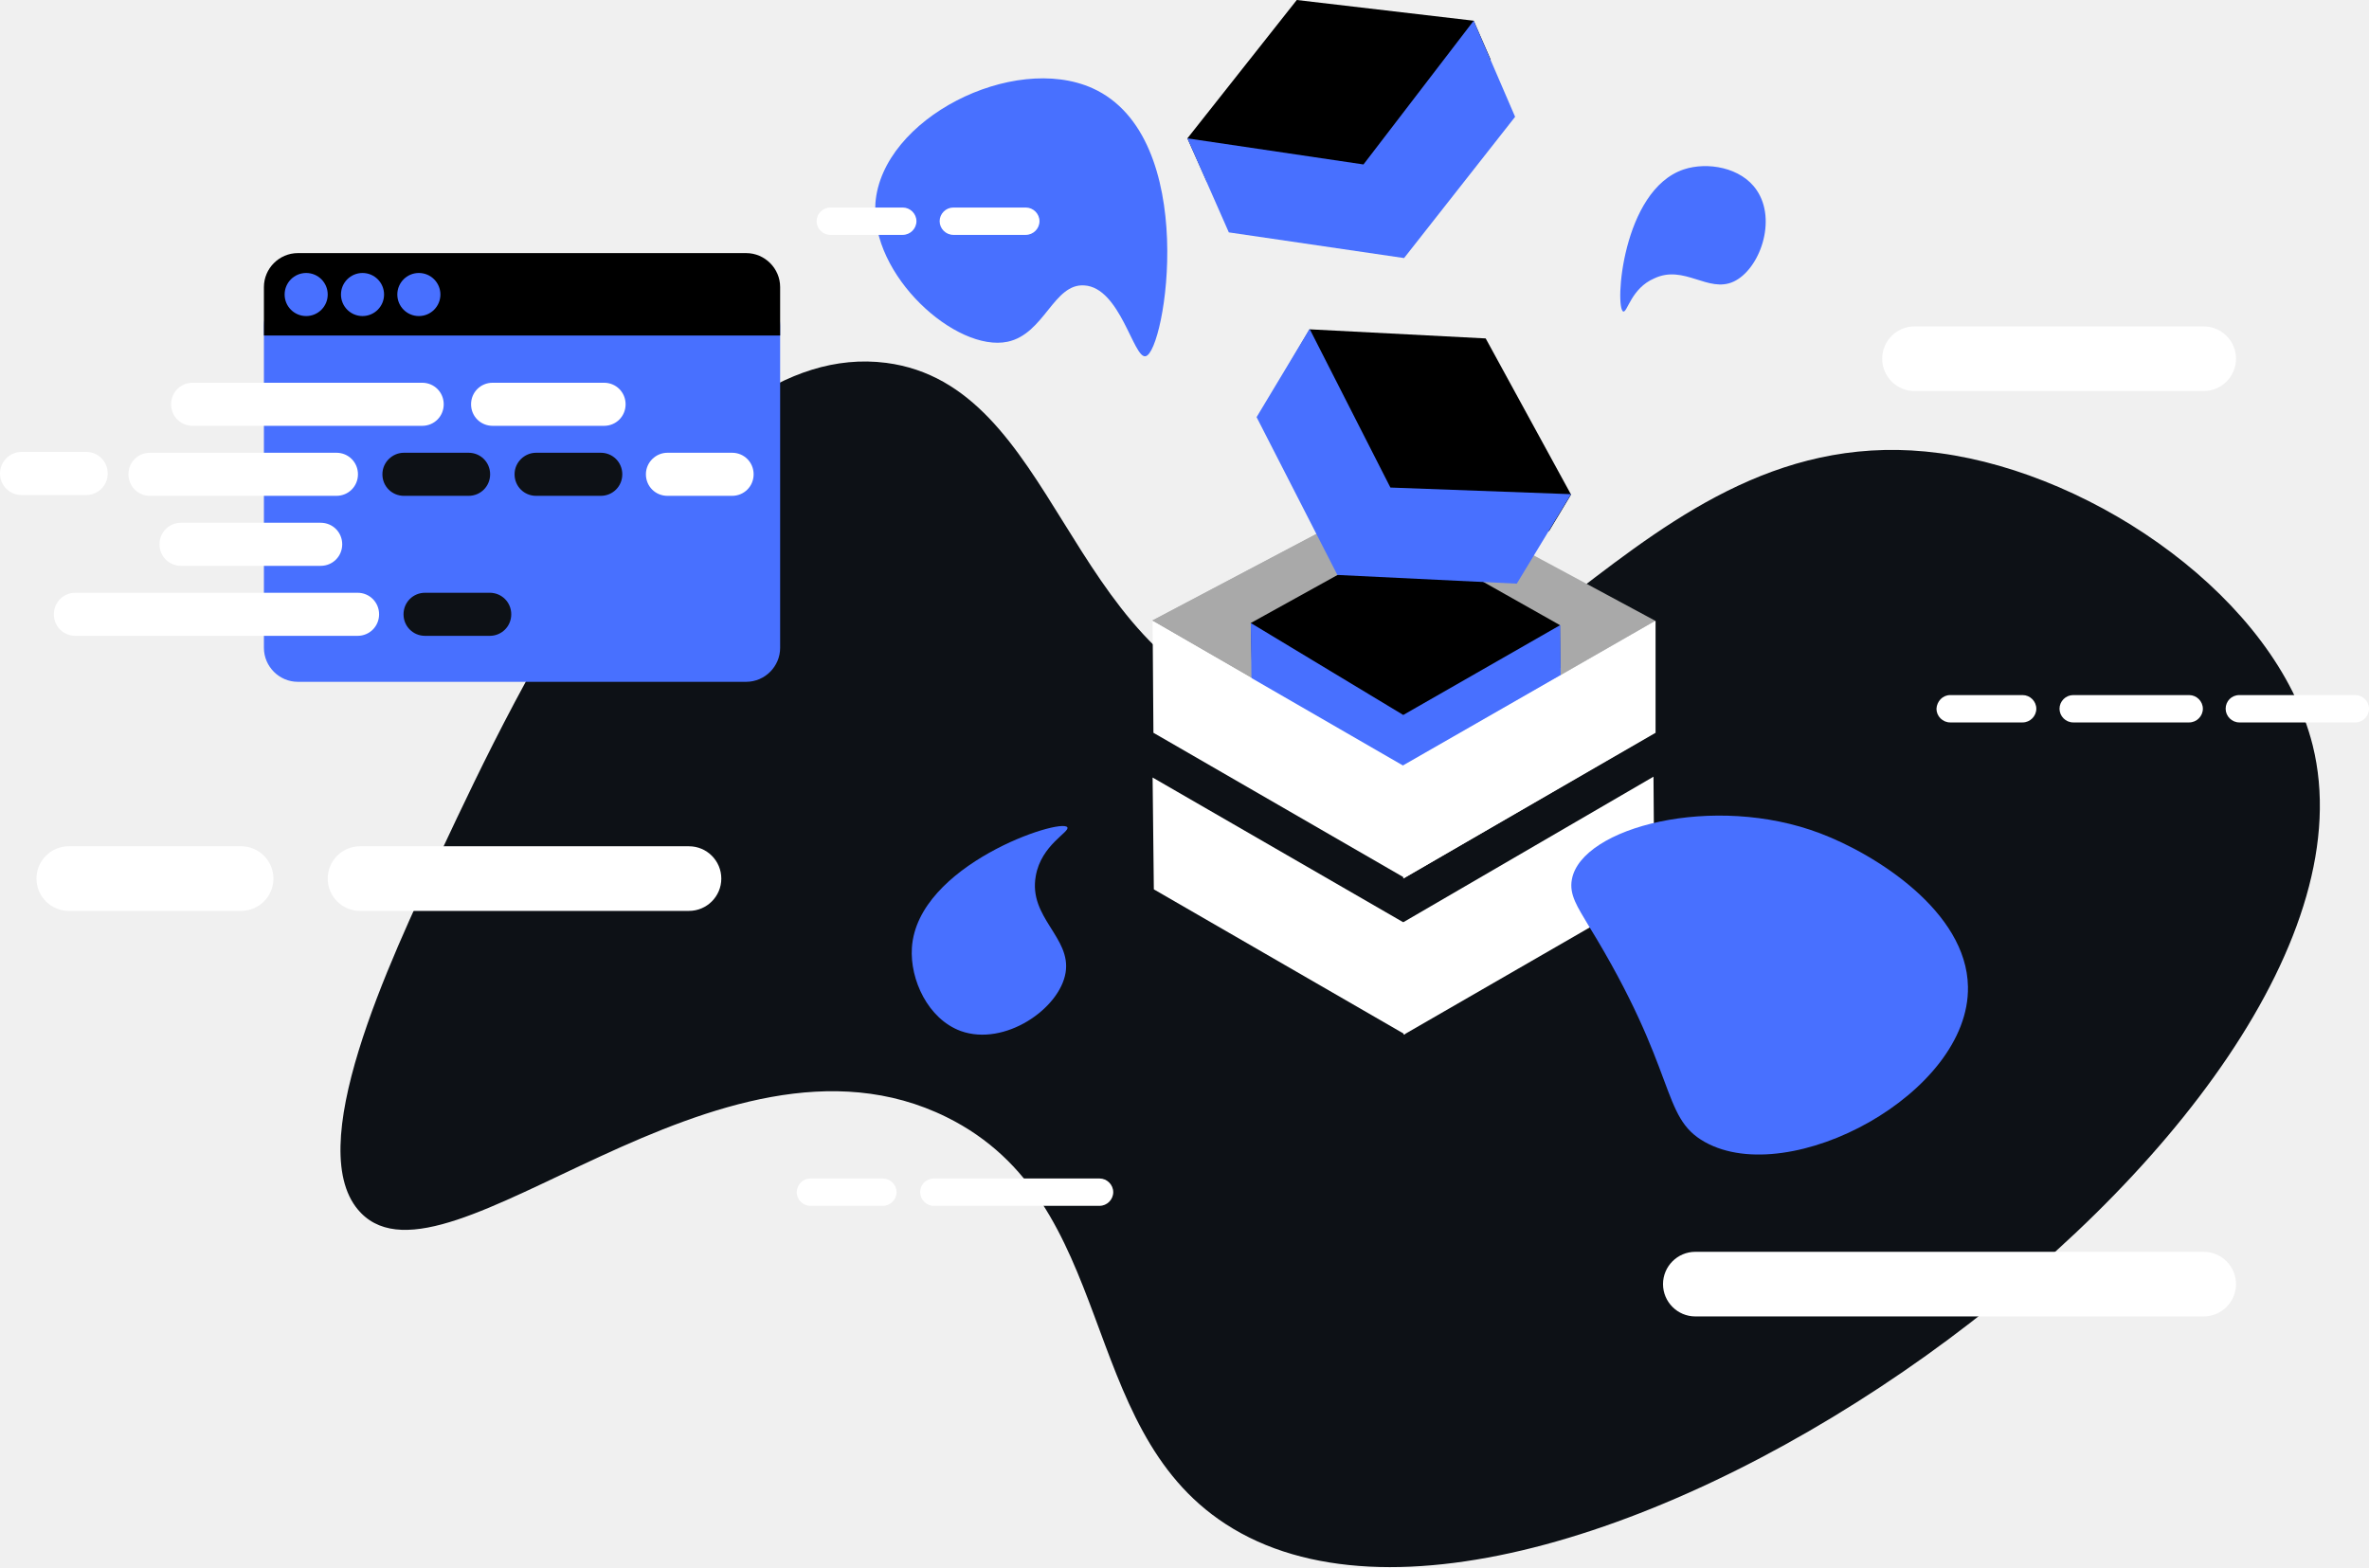
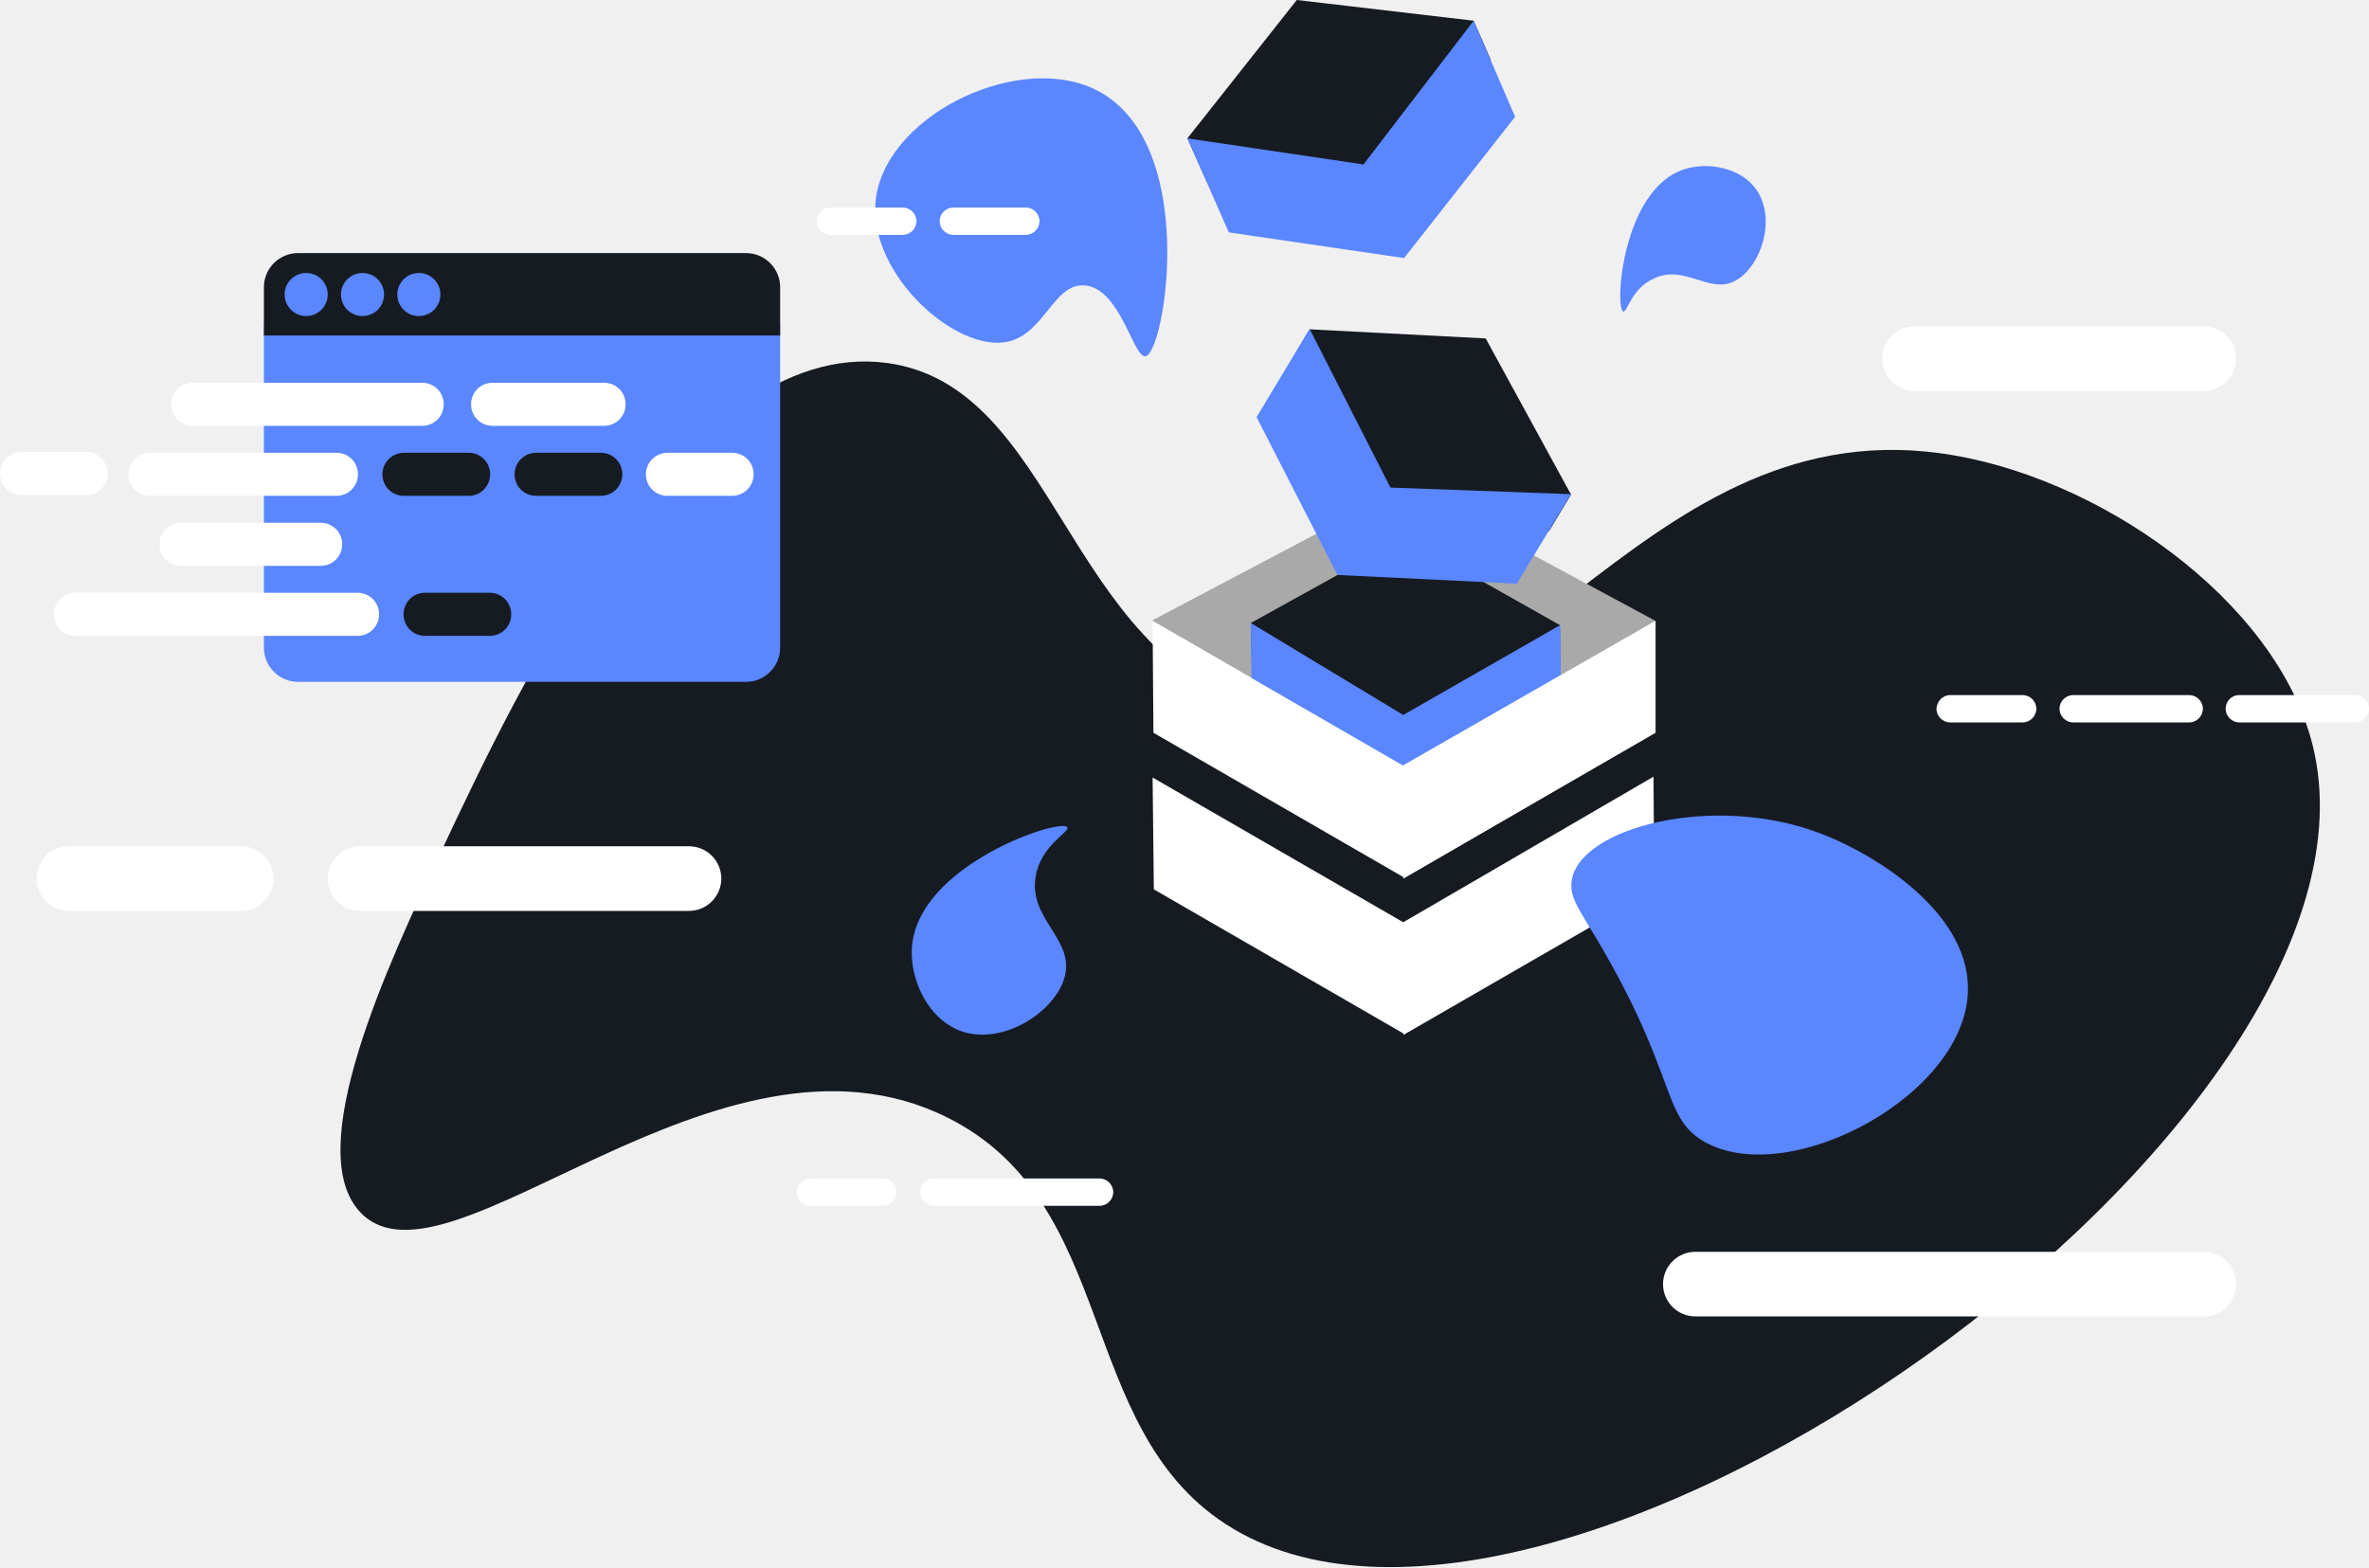
<svg xmlns="http://www.w3.org/2000/svg" version="1.1" id="a" x="0px" y="0px" viewBox="0 0 571.8 378.4" style="enable-background:new 0 0 571.8 378.4;" xml:space="preserve">
  <style type="text/css">
        .st0{fill:#FFFFFF;}
- 	.st1{fill:#0d1116;}
+ 	.st1{fill:#161b22;}
	.st2{fill:darkgray;}
- 	.st3{fill:#4870FF;}
- 	.st4{fill:#000;}
+ 	.st3{fill:#5a86ff;}
+ 	.st4{fill:#161b22;}

    
    .floating-cube {
        animation: floatAnim 5s ease-in-out infinite;

      }
      .floating-cube2 {
        animation: floatAnim2 5s ease-in-out infinite;
        
        }

      .floating-cube3 {
        animation: floatAnim3 5s ease-in-out infinite;
      }

      .floating-window {
        animation: floatAnimx 5s ease-in-out infinite;
      }

      @keyframes rotating {
  from {
    -ms-transform: rotate(20deg);
    -moz-transform: rotate(20deg);
    -webkit-transform: rotate(20deg);
    -o-transform: rotate(20deg);
    transform: rotate(20deg);
  }
  to {
    -ms-transform: rotate(360deg);
    -moz-transform: rotate(360deg);
    -webkit-transform: rotate(360deg);
    -o-transform: rotate(360deg);
    transform: rotate(360deg);
  }
}

      @keyframes tiltImage {
  0% {
    transform: skewY(5deg);
  }
  50% {
    transform: skewY(-5deg);
  }
  100% {
    transform: skewY(5deg);
  }
}


      @keyframes floatAnim {
        0% {
          transform: translate(0px,0px);
          -ms-transform: rotate(0deg);
    -moz-transform: rotate(0deg);
    -webkit-transform: rotate(0deg);
    -o-transform: rotate(0deg);
    transform: rotate(0deg);
        }
        50% {
          transform: translate(0px,15px);
             -ms-transform: rotate(5deg);
    -moz-transform: rotate(5deg);
    -webkit-transform: rotate(5deg);
    -o-transform: rotate(5deg);
    transform: rotate(5deg);
           
        }
        100% {
          transform: translate(0px,0px);
          -ms-transform: rotate(0deg);
    -moz-transform: rotate(0deg);
    -webkit-transform: rotate(0deg);
    -o-transform: rotate(0deg);
    transform: rotate(0deg);
        }
      }

      @keyframes floatAnim2 {
        0% {
          transform: translate(10px,-10px);
        }
        40% {
          transform: translate(10px,0px);
        }
        100% {
          transform: translate(10px,-10px);
        }
      }

       @keyframes floatAnimx {
        0% {
          transform: translate(0px,0px);
        }
        40% {
          transform: translate(10px,0px);
        }
        100% {
          transform: translate(0px,0px);
        }
      }

      @keyframes floatAnim3 {
        0% {
          transform: translate(0px,-10px);
        }
        50% {
          transform: translate(0px,5px);
        }
        100% {
          transform: translate(0px,-10px);
        }
    </style>
  <path class="st0" d="M405.2,155.5l-66.6-35.8l-1,37.2l0.3,37.2L405.2,155.5z" />
  <path class="st1" d="M106.6,205.3c18.3-38.9,58.3-124,107.3-117.7c41.3,5.4,43,69.8,90.2,83.6c58.5,17.1,90.1-71.8,164.1-61.8  c37.9,5.1,81.2,35.4,90,70.5c22.8,91.5-184.3,238.9-262.4,188c-36.3-23.6-25.7-77.6-67.3-98.2c-55.1-27.3-120.4,44.7-141.4,23.1  C72.5,277.8,93.8,232.5,106.6,205.3L106.6,205.3z" />
  <path class="st2" d="M399.6,149.9l-60.2-32.4l-61.2,32.3l60.6,35L399.6,149.9z" />
  <path class="st0" d="M278.2,187.7l60.6,35l3.8,7.3v3l-3.5,16.7l-60.6-35L278.2,187.7L278.2,187.7z" />
  <path class="st0" d="M338.6,222.7l0.2,27.1l60.5-34.9l-0.2-27.4L338.6,222.7L338.6,222.7z" />
  <path class="st3" d="M391.8,75.2c-2.1-0.8-0.3-29.3,14.6-34.3c5.7-1.9,13.9-0.5,17.6,5c5,7.3,0.7,19.2-5.6,22.1  c-6.1,2.8-11.9-4.2-19.1-0.8C393.7,69.6,392.8,75.5,391.8,75.2L391.8,75.2z" />
  <path class="st2" d="M339.3,117.5l-61.2,32.3l60.6,35" />
  <g id="cube3" class="floating-cube3">
    <path class="st4" d="M301.9,150.4l37.2-20.6l37.4,21.1l0.1,10.3L338.8,183l-36.6-21.1L301.9,150.4L301.9,150.4z" />
    <path class="st3" d="M301.9,150.4l36.8,22.2l37.9-21.7l0.2,25.3l-37.9,21.1l-36.7-22.1L301.9,150.4z" />
  </g>
  <path class="st0" d="M278.2,149.9l60.6,35l60.8-35v27l-60.6,35l-60.6-35L278.2,149.9L278.2,149.9z" />
  <path class="st0" d="M338.6,184.8l0.1,27.3l60.8-35.3v-26.9L338.6,184.8L338.6,184.8z" />
  <path class="st3" d="M257.6,199.7c-1.6-2.3-36.2,9.1-37.5,29.1c-0.5,7.7,3.9,17.2,11.8,20.1c10.6,3.8,23.9-5.4,25.3-14.1  c1.4-8.5-9-13.3-7.2-23.3C251.3,203.9,258.4,200.8,257.6,199.7L257.6,199.7z" />
  <path class="st3" d="M379.4,212.3c2.3-12.6,34.3-20.9,60-11.1c13.2,5,35.3,18.8,35.6,37c0.5,25.7-42.9,49-63.5,37.5  c-10.9-6.1-6.2-16.7-28.1-52.3C380.8,219,378.7,216,379.4,212.3L379.4,212.3z" />
  <path class="st3" d="M263.7,21.3c-19.2-8.6-50.8,7.3-52.4,27.7c-1.3,17.5,19.5,36.1,31.9,33.5c8.9-1.9,11.1-14.1,18.5-13.6  c8.7,0.5,11.9,17.7,14.8,17.1C281.3,85.1,289.8,33.1,263.7,21.3L263.7,21.3z" />
  <g id="cube2" class="floating-cube2">
    <path class="st4" d="M316.1,79.5l42.5,2.2l20.6,37.7l-5.3,8.8l-43.6-1.5l-20-37.3L316.1,79.5L316.1,79.5z" />
    <path class="st3" d="M316.1,79.4l19.5,38.3l43.6,1.6l-13.1,21.6l-43.3-2.1l-19.5-38.1C303.3,100.7,316.1,79.4,316.1,79.4z" />
  </g>
  <g id="cube1" class="floating-cube">
    <path class="st4" d="M286.6,33.4L313,0l42.7,5l4.1,9.4l-26.5,34.8l-42-5.3L286.6,33.4L286.6,33.4z" />
    <path class="st3" d="M286.6,33.4l42.5,6.3L355.7,5l10,23.2l-26.8,34.1l-42.3-6.2L286.6,33.4z" />
  </g>
  <g id="window" class="floating-window">
    <path class="st3" d="M71.9,70.4h108.2c4.5,0,8.2,3.7,8.2,8.2v77.8c0,4.5-3.7,8.2-8.2,8.2H71.9c-4.5,0-8.2-3.7-8.2-8.2V78.6   C63.7,74.1,67.4,70.4,71.9,70.4z" />
    <path class="st4" d="M71.9,61.1h108.2c4.5,0,8.2,3.7,8.2,8.2V81H63.7V69.3C63.7,64.8,67.4,61.1,71.9,61.1L71.9,61.1z" />
    <circle class="st3" cx="73.9" cy="71.1" r="5.2" />
    <circle class="st3" cx="87.5" cy="71.1" r="5.2" />
    <circle class="st3" cx="101.1" cy="71.1" r="5.2" />
  </g>
  <g id="window-code">
    <path class="st0" d="M46.5,92.4h55.4c2.9,0,5.2,2.3,5.2,5.2v0c0,2.9-2.3,5.2-5.2,5.2H46.5c-2.9,0-5.2-2.3-5.2-5.2v0   C41.3,94.7,43.6,92.4,46.5,92.4z" />
    <path class="st0" d="M118.9,92.4h26.9c2.9,0,5.2,2.3,5.2,5.2v0c0,2.9-2.3,5.2-5.2,5.2h-26.9c-2.9,0-5.2-2.3-5.2-5.2v0   C113.7,94.7,116,92.4,118.9,92.4z" />
    <path class="st0" d="M36.2,109.3h45c2.9,0,5.2,2.3,5.2,5.2v0c0,2.9-2.3,5.2-5.2,5.2h-45c-2.9,0-5.2-2.3-5.2-5.2v0   C31,111.6,33.3,109.3,36.2,109.3z" />
    <path class="st1" d="M97.5,109.3h15.6c2.9,0,5.2,2.3,5.2,5.2v0c0,2.9-2.3,5.2-5.2,5.2H97.5c-2.9,0-5.2-2.3-5.2-5.2v0   C92.3,111.6,94.7,109.3,97.5,109.3z" />
    <path class="st1" d="M129.4,109.3H145c2.9,0,5.2,2.3,5.2,5.2v0c0,2.9-2.3,5.2-5.2,5.2h-15.6c-2.9,0-5.2-2.3-5.2-5.2v0   C124.2,111.6,126.6,109.3,129.4,109.3z" />
    <path class="st0" d="M43.7,126.2h33.7c2.9,0,5.2,2.3,5.2,5.2v0c0,2.9-2.3,5.2-5.2,5.2H43.7c-2.9,0-5.2-2.3-5.2-5.2v0   C38.5,128.5,40.8,126.2,43.7,126.2z" />
    <path class="st0" d="M18.2,143.1h68.1c2.9,0,5.2,2.3,5.2,5.2v0c0,2.9-2.3,5.2-5.2,5.2H18.2c-2.9,0-5.2-2.3-5.2-5.2v0   C13,145.4,15.3,143.1,18.2,143.1z" />
    <path class="st1" d="M102.6,143.1h15.6c2.9,0,5.2,2.3,5.2,5.2v0c0,2.9-2.3,5.2-5.2,5.2h-15.6c-2.9,0-5.2-2.3-5.2-5.2v0   C97.4,145.4,99.7,143.1,102.6,143.1z" />
    <path class="st0" d="M161.1,109.3h15.6c2.9,0,5.2,2.3,5.2,5.2v0c0,2.9-2.3,5.2-5.2,5.2h-15.6c-2.9,0-5.2-2.3-5.2-5.2v0   C155.9,111.6,158.3,109.3,161.1,109.3z" />
    <path class="st0" d="M5.2,109.1h15.6c2.9,0,5.2,2.3,5.2,5.2v0c0,2.9-2.3,5.2-5.2,5.2H5.2c-2.9,0-5.2-2.3-5.2-5.2v0   C0,111.5,2.3,109.1,5.2,109.1z" />
  </g>
  <path class="st0" d="M540.5,167.8h28c1.8,0,3.3,1.5,3.3,3.3v0c0,1.8-1.5,3.3-3.3,3.3h-28c-1.8,0-3.3-1.5-3.3-3.3v0  C537.2,169.3,538.6,167.8,540.5,167.8z" />
  <path class="st0" d="M500.4,167.8h28c1.8,0,3.3,1.5,3.3,3.3v0c0,1.8-1.5,3.3-3.3,3.3h-28c-1.8,0-3.3-1.5-3.3-3.3v0  C497.1,169.3,498.6,167.8,500.4,167.8z" />
  <path class="st0" d="M470.7,167.8h17.5c1.8,0,3.3,1.5,3.3,3.3v0c0,1.8-1.5,3.3-3.3,3.3h-17.5c-1.8,0-3.3-1.5-3.3-3.3v0  C467.5,169.3,468.9,167.8,470.7,167.8z" />
  <path class="st0" d="M200.4,50.1h17.5c1.8,0,3.3,1.5,3.3,3.3l0,0c0,1.8-1.5,3.3-3.3,3.3h-17.5c-1.8,0-3.3-1.5-3.3-3.3l0,0  C197.1,51.6,198.6,50.1,200.4,50.1z" />
  <path class="st0" d="M230.1,50.1h17.5c1.8,0,3.3,1.5,3.3,3.3l0,0c0,1.8-1.5,3.3-3.3,3.3h-17.5c-1.8,0-3.3-1.5-3.3-3.3l0,0  C226.8,51.6,228.3,50.1,230.1,50.1z" />
  <path class="st0" d="M86.9,204.3h79.4c4.3,0,7.8,3.5,7.8,7.8l0,0c0,4.3-3.5,7.8-7.8,7.8H86.9c-4.3,0-7.8-3.5-7.8-7.8l0,0  C79.1,207.8,82.6,204.3,86.9,204.3z" />
  <path class="st0" d="M462.1,78.8h69.8c4.3,0,7.8,3.5,7.8,7.8v0c0,4.3-3.5,7.8-7.8,7.8h-69.8c-4.3,0-7.8-3.5-7.8-7.8v0  C454.3,82.3,457.8,78.8,462.1,78.8z" />
  <path class="st0" d="M409.2,302.2h122.7c4.3,0,7.8,3.5,7.8,7.8v0c0,4.3-3.5,7.8-7.8,7.8H409.2c-4.3,0-7.8-3.5-7.8-7.8v0  C401.4,305.7,404.9,302.2,409.2,302.2z" />
  <path class="st0" d="M16.6,204.3h41.6c4.3,0,7.8,3.5,7.8,7.8l0,0c0,4.3-3.5,7.8-7.8,7.8H16.6c-4.3,0-7.8-3.5-7.8-7.8l0,0  C8.8,207.8,12.3,204.3,16.6,204.3z" />
  <path class="st0" d="M195.6,284.5h17.5c1.8,0,3.3,1.5,3.3,3.3v0c0,1.8-1.5,3.3-3.3,3.3h-17.5c-1.8,0-3.3-1.5-3.3-3.3v0  C192.4,285.9,193.8,284.5,195.6,284.5z" />
  <path class="st0" d="M225.4,284.5h40c1.8,0,3.3,1.5,3.3,3.3v0c0,1.8-1.5,3.3-3.3,3.3h-40c-1.8,0-3.3-1.5-3.3-3.3v0  C222.1,285.9,223.6,284.5,225.4,284.5z" />
</svg>
